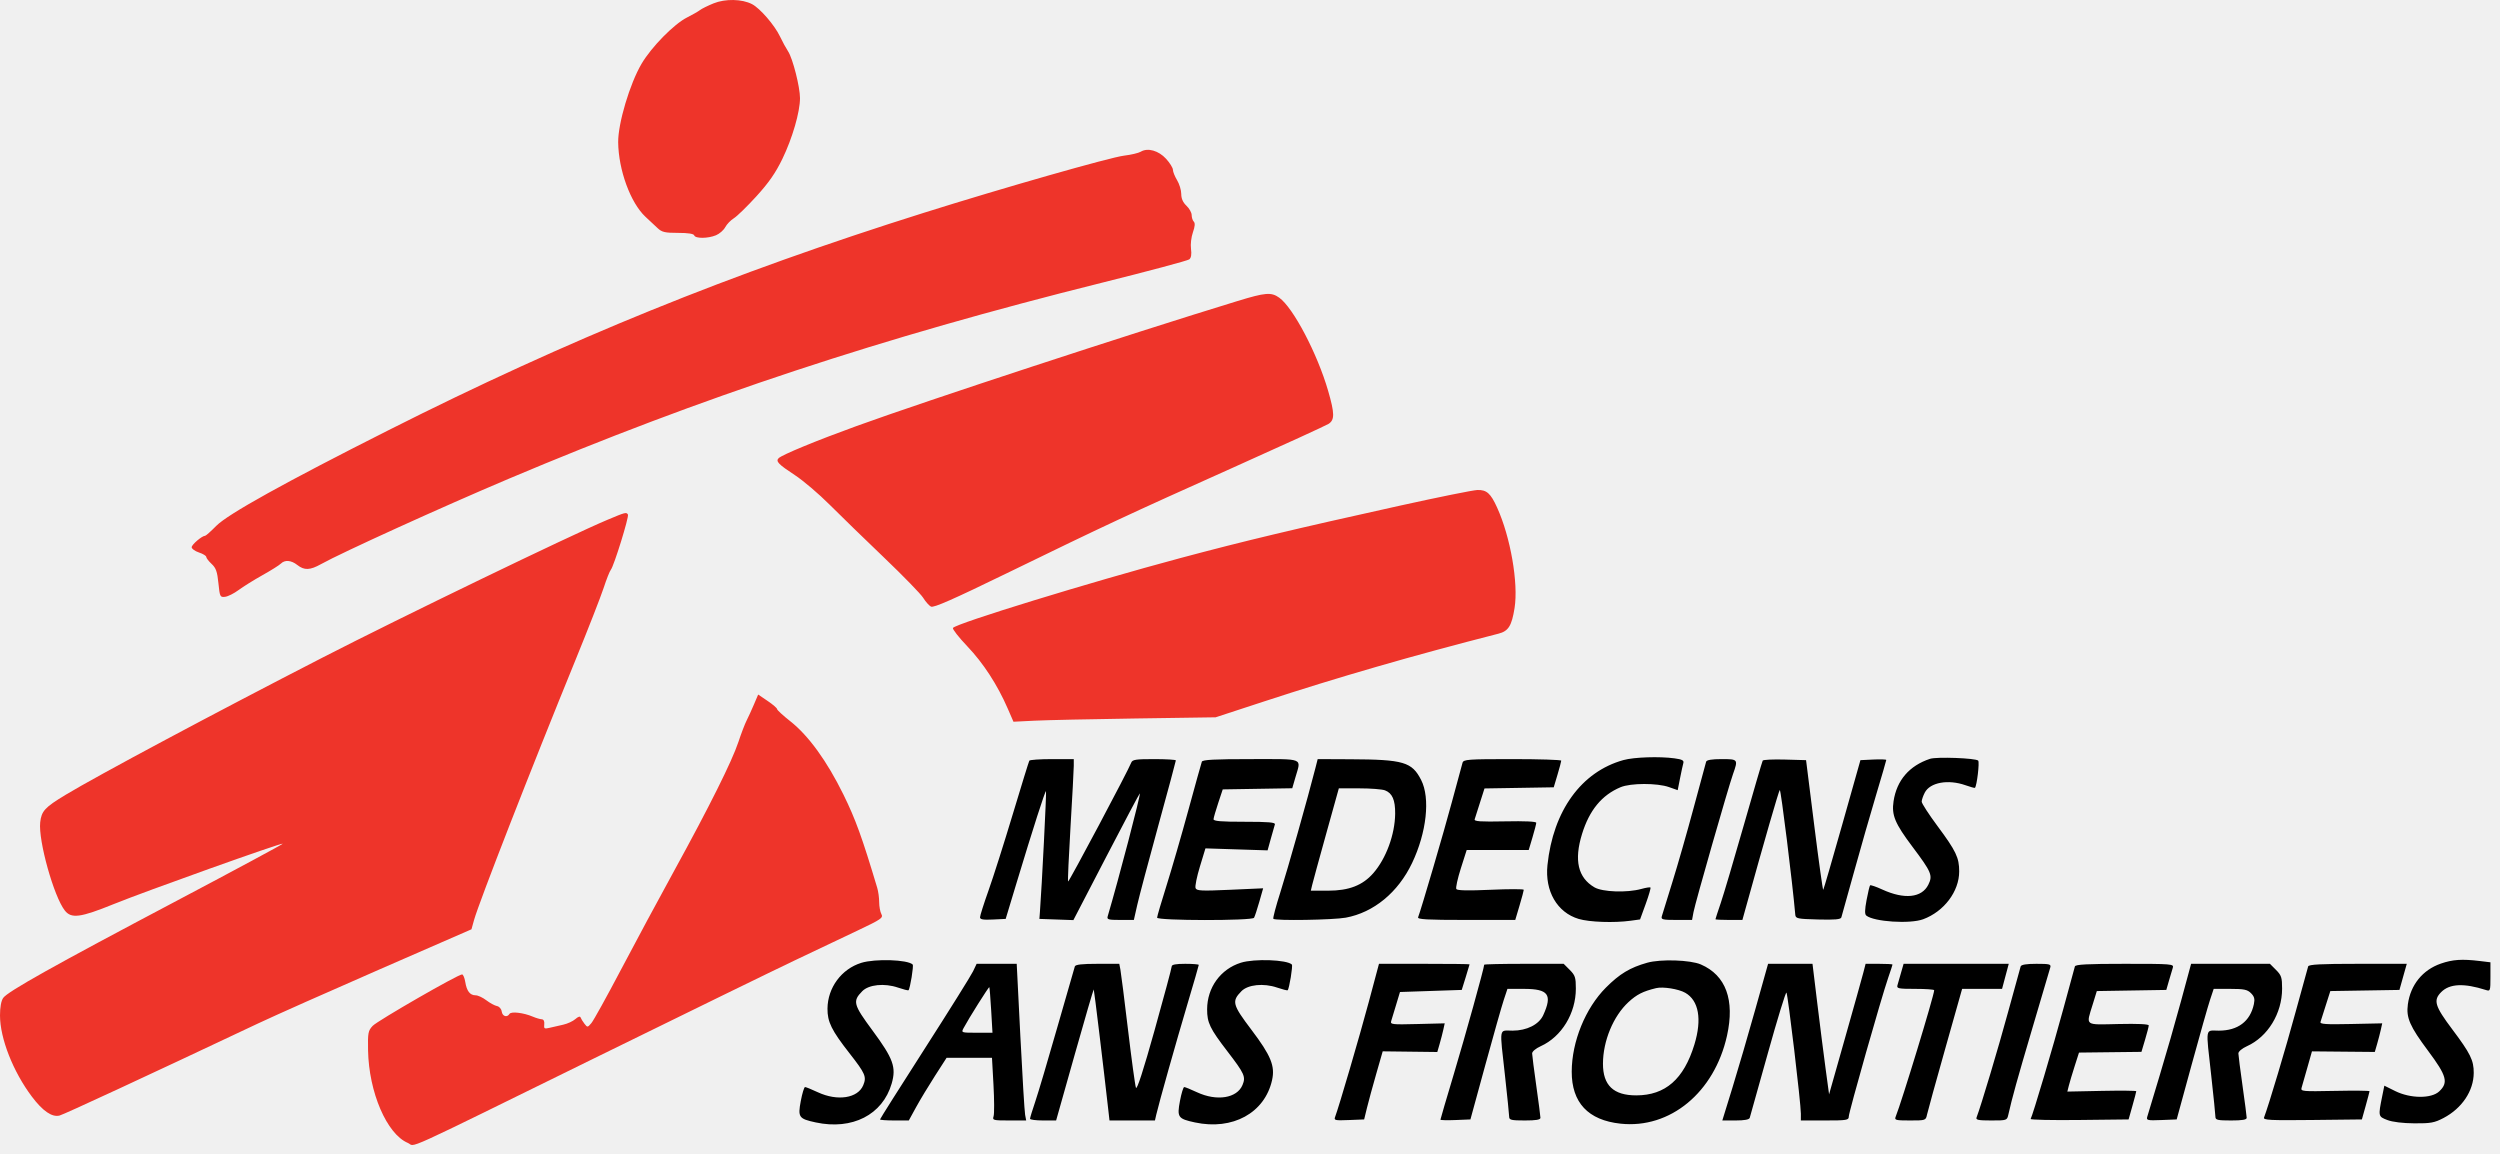
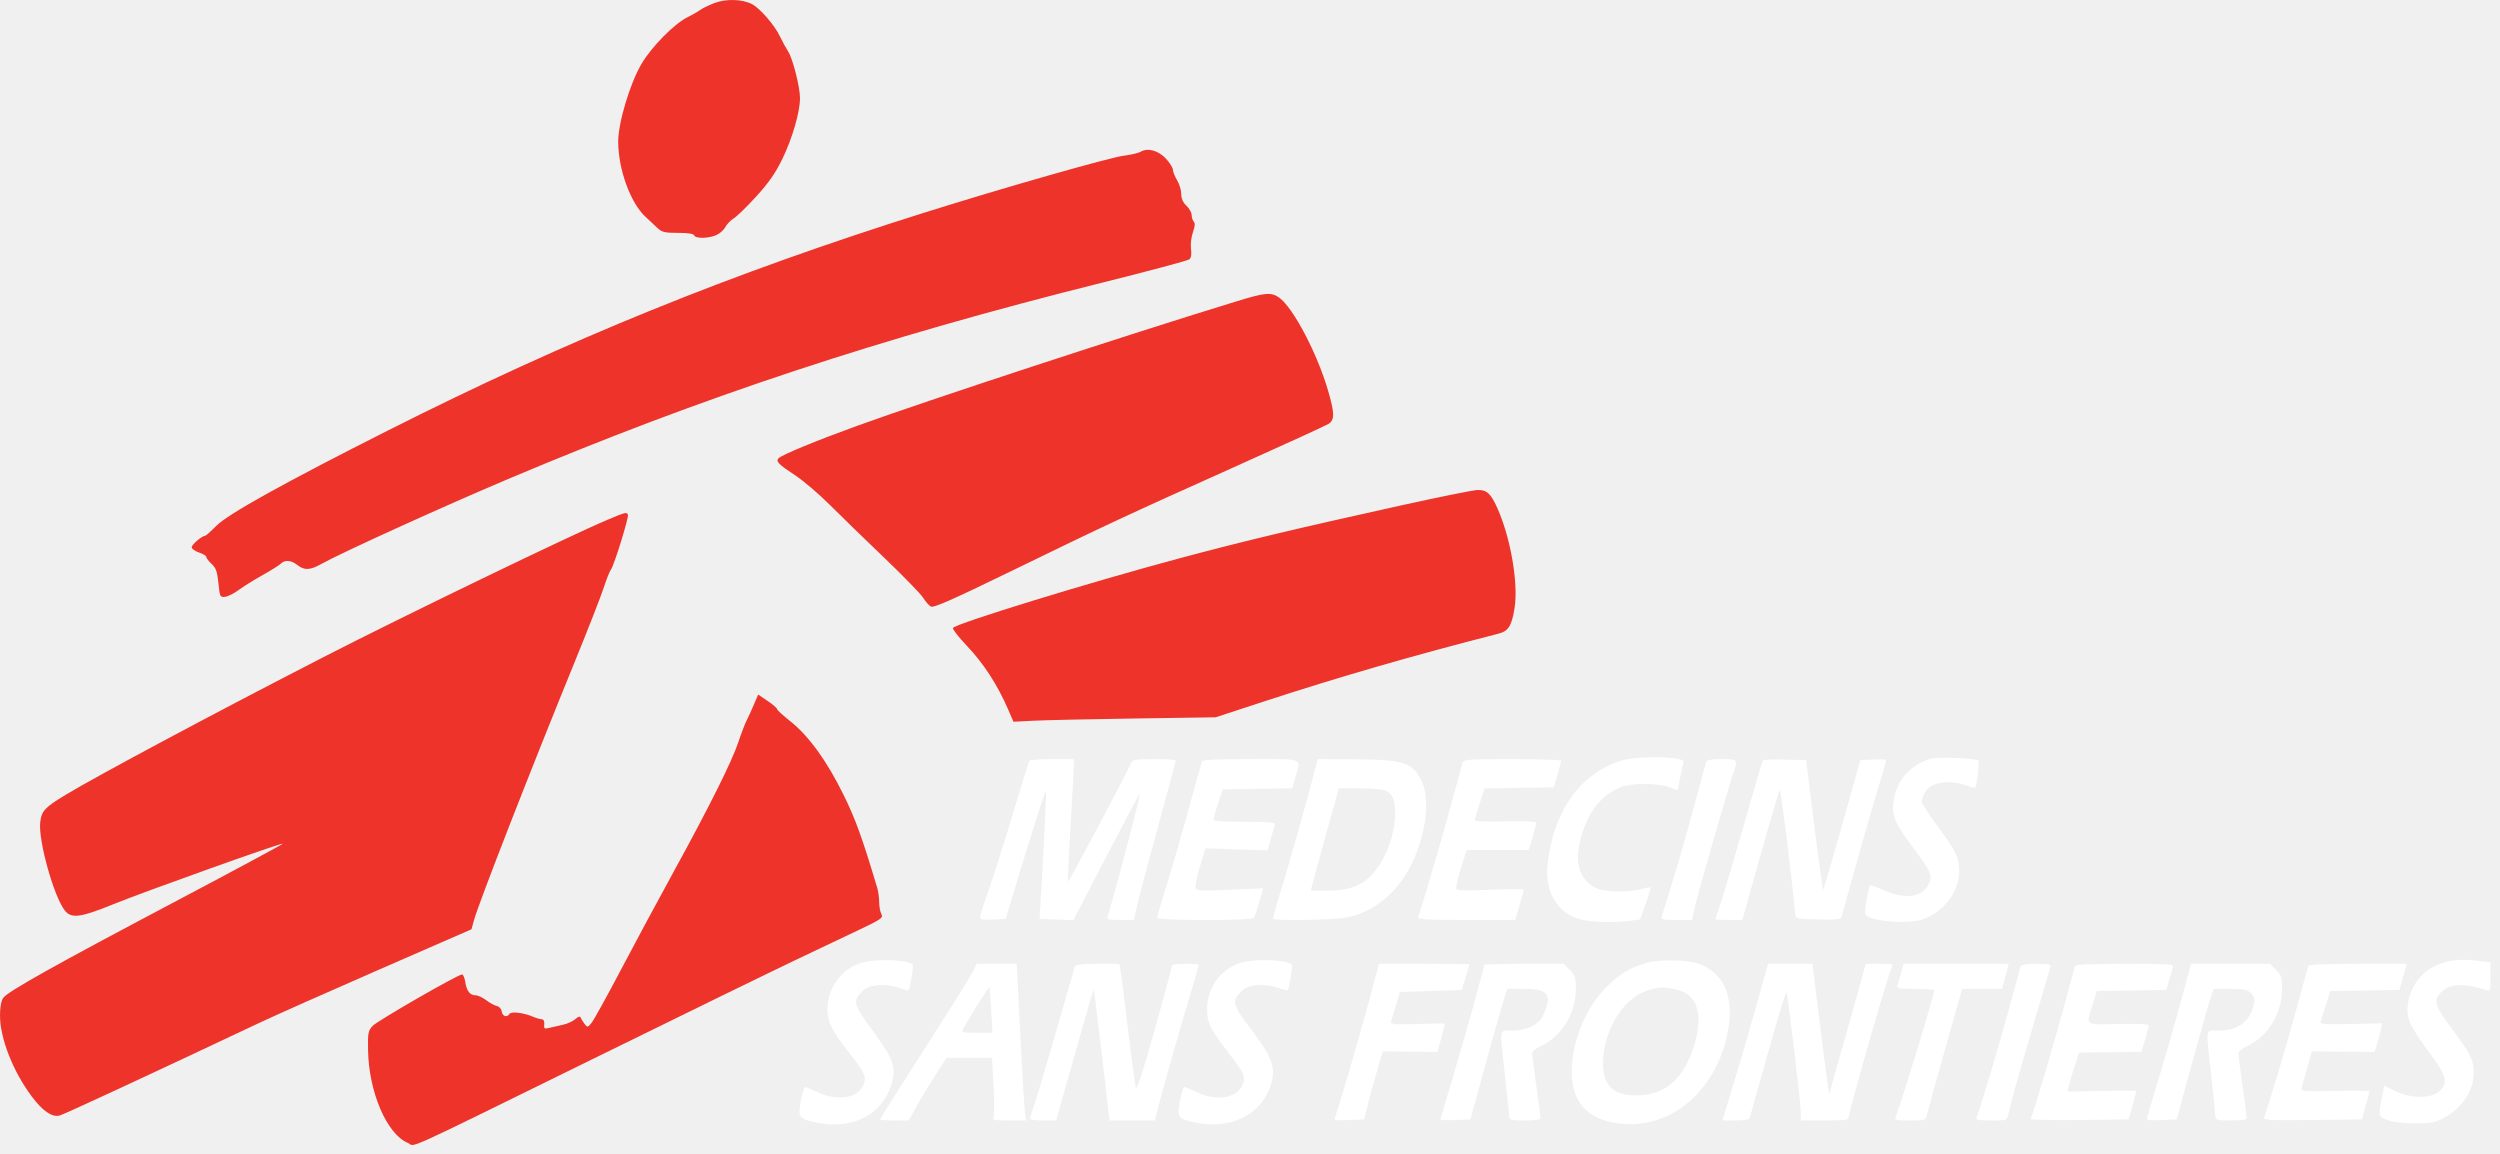
<svg xmlns="http://www.w3.org/2000/svg" width="232" height="107" viewBox="0 0 232 107" fill="none">
-   <path fill-rule="evenodd" clip-rule="evenodd" d="M66.217 0.313C65.685 0.529 65.12 0.809 64.96 0.934C64.8 1.059 64.259 1.369 63.757 1.622C62.543 2.235 60.465 4.349 59.541 5.911C58.451 7.756 57.348 11.454 57.367 13.202C57.395 15.772 58.511 18.823 59.897 20.116C60.264 20.459 60.775 20.936 61.031 21.176C61.427 21.547 61.712 21.612 62.923 21.612C63.859 21.612 64.374 21.692 64.425 21.845C64.526 22.15 65.696 22.143 66.444 21.832C66.769 21.697 67.155 21.36 67.302 21.083C67.45 20.806 67.809 20.434 68.101 20.255C68.393 20.077 69.333 19.161 70.19 18.221C71.345 16.953 71.969 16.056 72.603 14.749C73.531 12.835 74.24 10.394 74.24 9.109C74.24 8.067 73.562 5.404 73.132 4.761C72.95 4.487 72.614 3.871 72.386 3.391C71.886 2.337 70.531 0.769 69.788 0.384C68.856 -0.099 67.306 -0.13 66.217 0.313ZM105.865 14.077C105.66 14.201 104.964 14.366 104.318 14.443C103.032 14.596 93.073 17.439 85.743 19.745C67.79 25.394 52.763 31.496 36.057 39.921C26.42 44.781 21.143 47.712 20.072 48.798C19.573 49.305 19.108 49.719 19.037 49.719C18.751 49.719 17.787 50.539 17.787 50.783C17.787 50.928 18.091 51.147 18.463 51.27C18.835 51.393 19.14 51.578 19.14 51.682C19.14 51.785 19.364 52.078 19.638 52.333C20.042 52.708 20.161 53.045 20.269 54.116C20.396 55.378 20.423 55.435 20.883 55.385C21.147 55.356 21.711 55.075 22.137 54.759C22.562 54.444 23.56 53.822 24.353 53.378C25.147 52.934 25.915 52.453 26.059 52.308C26.431 51.934 27.023 51.983 27.594 52.433C28.24 52.943 28.77 52.922 29.797 52.347C31.659 51.305 41.028 47.044 47.173 44.445C65.132 36.849 81.819 31.334 102.273 26.234C106.58 25.16 110.221 24.186 110.365 24.07C110.54 23.927 110.593 23.608 110.526 23.102C110.469 22.674 110.545 22.005 110.703 21.557C110.892 21.02 110.918 20.703 110.784 20.569C110.675 20.461 110.587 20.186 110.587 19.959C110.587 19.733 110.369 19.343 110.103 19.092C109.777 18.785 109.62 18.429 109.62 17.997C109.62 17.645 109.446 17.072 109.234 16.722C109.022 16.373 108.848 15.94 108.847 15.759C108.847 15.579 108.561 15.118 108.212 14.736C107.515 13.973 106.503 13.689 105.865 14.077ZM114.84 27.936C104.689 31.041 85.988 37.178 79.475 39.541C75.744 40.895 72.57 42.205 72.255 42.521C71.968 42.809 72.24 43.093 73.754 44.084C74.526 44.589 75.978 45.823 76.981 46.827C77.985 47.831 80.262 50.045 82.042 51.746C83.822 53.447 85.456 55.127 85.673 55.48C85.89 55.832 86.214 56.199 86.392 56.294C86.633 56.424 88.436 55.63 93.48 53.174C102.575 48.743 104.658 47.771 114.453 43.382C119.079 41.309 123.059 39.486 123.298 39.331C123.866 38.963 123.857 38.365 123.253 36.276C122.256 32.827 120.014 28.555 118.714 27.626C117.973 27.097 117.443 27.14 114.84 27.936ZM129.92 46.923C120.054 49.108 115.447 50.208 109.523 51.793C101.15 54.035 88.686 57.864 88.434 58.274C88.371 58.376 88.973 59.146 89.771 59.983C91.254 61.539 92.56 63.551 93.514 65.746L94.049 66.977L95.986 66.88C97.052 66.827 101.273 66.734 105.367 66.675L112.81 66.566L117.247 65.113C124.178 62.843 131.037 60.859 139.056 58.806C139.983 58.569 140.288 58.083 140.552 56.422C140.918 54.111 140.176 49.844 138.931 47.099C138.331 45.779 137.965 45.451 137.108 45.472C136.717 45.482 133.482 46.135 129.92 46.923ZM56.357 48.244C52.933 49.682 37.179 57.301 29.967 61.006C19.865 66.195 9.051 71.972 6.082 73.763C4.16 74.924 3.845 75.265 3.73 76.316C3.546 78.009 4.994 83.196 6.015 84.497C6.618 85.266 7.454 85.156 10.544 83.903C13.495 82.706 26.138 78.188 26.243 78.293C26.279 78.328 21.846 80.715 16.392 83.596C4.956 89.637 0.711 92.014 0.295 92.609C0.108 92.877 0 93.469 0 94.228C0 96.357 1.21 99.442 2.957 101.765C3.968 103.109 4.829 103.699 5.526 103.523C5.932 103.421 13.672 99.83 23.94 94.981C25.463 94.262 30.544 92.001 35.231 89.957L43.752 86.24L43.992 85.377C44.446 83.744 49.328 71.228 53.403 61.253C54.578 58.374 55.754 55.365 56.016 54.565C56.277 53.766 56.579 53.003 56.688 52.87C56.977 52.517 58.392 47.946 58.272 47.752C58.124 47.512 58.055 47.53 56.357 48.244ZM69.967 65.373C69.752 65.879 69.443 66.554 69.281 66.874C69.119 67.194 68.778 68.086 68.523 68.857C67.936 70.633 65.812 74.89 62.55 80.831C61.145 83.389 58.926 87.514 57.62 89.998C56.314 92.481 55.082 94.706 54.883 94.941C54.53 95.358 54.513 95.359 54.237 95.002C54.081 94.8 53.92 94.538 53.879 94.42C53.831 94.286 53.649 94.343 53.394 94.57C53.169 94.77 52.656 95.006 52.254 95.094C51.852 95.182 51.283 95.312 50.99 95.383C50.515 95.497 50.462 95.462 50.507 95.058C50.539 94.766 50.453 94.598 50.267 94.588C50.107 94.579 49.732 94.468 49.434 94.341C48.584 93.979 47.433 93.844 47.283 94.088C47.057 94.455 46.623 94.323 46.559 93.868C46.523 93.62 46.334 93.403 46.116 93.361C45.907 93.321 45.464 93.08 45.131 92.826C44.799 92.572 44.35 92.364 44.134 92.364C43.615 92.364 43.313 91.972 43.175 91.121C43.113 90.739 42.98 90.426 42.879 90.426C42.499 90.426 35.024 94.729 34.584 95.201C34.162 95.653 34.126 95.843 34.156 97.47C34.228 101.362 35.897 105.246 37.849 106.064C38.636 106.394 36.621 107.31 55.197 98.183C63.491 94.109 71.843 90.031 73.757 89.122C75.671 88.213 78.308 86.96 79.616 86.339C81.798 85.303 81.979 85.177 81.791 84.825C81.679 84.615 81.587 84.115 81.587 83.716C81.587 83.317 81.506 82.722 81.408 82.395C80.005 77.707 79.398 76.031 78.273 73.742C76.742 70.626 75.033 68.267 73.341 66.933C72.666 66.401 72.113 65.893 72.113 65.804C72.113 65.715 71.719 65.374 71.236 65.048L70.358 64.454L69.967 65.373Z" fill="#EE342A" />
-   <path fill-rule="evenodd" clip-rule="evenodd" d="M150.664 70.532C146.75 71.615 144.13 75.232 143.604 80.281C143.352 82.695 144.505 84.682 146.503 85.277C147.504 85.575 149.788 85.654 151.319 85.444L152.198 85.323L152.722 83.884C153.01 83.092 153.208 82.408 153.163 82.362C153.118 82.317 152.738 82.376 152.319 82.493C150.996 82.862 148.714 82.784 147.962 82.343C146.434 81.448 146.06 79.837 146.812 77.395C147.494 75.183 148.648 73.782 150.388 73.053C151.326 72.66 153.789 72.655 154.889 73.044L155.69 73.328L155.908 72.225C156.028 71.619 156.165 70.983 156.214 70.811C156.282 70.567 156.105 70.472 155.4 70.375C153.998 70.183 151.648 70.261 150.664 70.532ZM179.105 70.419C177.18 71.058 176.012 72.419 175.722 74.358C175.529 75.648 175.845 76.409 177.481 78.586C179.247 80.937 179.375 81.243 178.948 82.101C178.342 83.318 176.728 83.487 174.678 82.548C174.104 82.285 173.594 82.11 173.545 82.159C173.496 82.208 173.349 82.82 173.218 83.52C173.046 84.439 173.038 84.84 173.191 84.964C173.9 85.542 177.242 85.76 178.465 85.308C180.407 84.59 181.813 82.726 181.813 80.868C181.813 79.59 181.519 78.974 179.806 76.667C178.996 75.575 178.333 74.553 178.333 74.395C178.333 74.238 178.46 73.861 178.617 73.558C179.108 72.606 180.789 72.301 182.398 72.87C182.854 73.031 183.248 73.14 183.275 73.112C183.455 72.925 183.716 70.725 183.575 70.584C183.343 70.351 179.713 70.217 179.105 70.419ZM95.521 70.591C95.474 70.671 94.779 72.917 93.978 75.582C93.177 78.247 92.167 81.424 91.733 82.641C91.3 83.859 90.946 84.975 90.946 85.122C90.946 85.327 91.225 85.376 92.136 85.332L93.327 85.274L94.323 81.979C95.871 76.857 96.998 73.347 97.07 73.42C97.125 73.474 96.682 82.27 96.507 84.596L96.456 85.274L98.033 85.33L99.61 85.386L102.673 79.484C104.358 76.238 105.755 73.601 105.779 73.624C105.873 73.714 103.819 81.562 102.794 85.032C102.706 85.33 102.845 85.371 103.958 85.371H105.222L105.54 83.966C105.716 83.192 106.592 79.889 107.489 76.624C108.386 73.359 109.119 70.633 109.119 70.566C109.119 70.5 108.215 70.445 107.11 70.445C105.373 70.445 105.084 70.491 104.974 70.784C104.715 71.479 99.19 81.877 99.119 81.805C99.078 81.764 99.18 79.47 99.345 76.707C99.511 73.943 99.646 71.404 99.646 71.064V70.445H97.627C96.517 70.445 95.57 70.51 95.521 70.591ZM111.53 70.687C111.481 70.821 110.916 72.849 110.276 75.194C109.636 77.54 108.722 80.694 108.246 82.203C107.769 83.713 107.379 85.043 107.379 85.159C107.379 85.446 116.197 85.456 116.374 85.17C116.441 85.06 116.66 84.399 116.859 83.702L117.22 82.434L114.141 82.572C111.47 82.692 111.046 82.671 110.947 82.414C110.885 82.251 111.066 81.355 111.35 80.423L111.865 78.729L114.749 78.822L117.633 78.914L117.932 77.83C118.098 77.233 118.267 76.636 118.31 76.503C118.369 76.316 117.721 76.26 115.493 76.26C113.298 76.26 112.603 76.202 112.616 76.018C112.625 75.885 112.821 75.209 113.051 74.516L113.469 73.256L116.695 73.203L119.921 73.15L120.224 72.107C120.747 70.302 121.105 70.445 116.073 70.445C112.688 70.445 111.599 70.503 111.53 70.687ZM122.072 71.269C121.406 73.899 119.467 80.77 118.819 82.796C118.403 84.097 118.11 85.21 118.167 85.267C118.359 85.459 123.73 85.373 124.889 85.159C127.481 84.679 129.741 82.817 131.041 80.09C132.391 77.257 132.74 74.067 131.884 72.387C131.029 70.709 130.256 70.482 125.319 70.459L122.281 70.445L122.072 71.269ZM135.723 70.784C135.667 70.971 135.223 72.606 134.737 74.419C133.985 77.225 131.899 84.341 131.6 85.123C131.524 85.32 132.437 85.371 136.061 85.371H140.616L141.011 84.041C141.228 83.31 141.406 82.649 141.406 82.573C141.406 82.496 140.026 82.495 138.34 82.571C136.246 82.665 135.234 82.643 135.147 82.503C135.077 82.39 135.266 81.528 135.565 80.587L136.11 78.877H138.988H141.866L142.213 77.714C142.404 77.075 142.562 76.464 142.564 76.357C142.566 76.234 141.512 76.184 139.669 76.222C137.359 76.268 136.787 76.228 136.85 76.028C136.893 75.889 137.116 75.189 137.345 74.472L137.761 73.168L140.974 73.115L144.187 73.062L144.534 71.899C144.725 71.259 144.882 70.671 144.883 70.591C144.885 70.51 142.847 70.445 140.356 70.445C136.209 70.445 135.817 70.474 135.723 70.784ZM158.329 70.687C158.286 70.821 157.766 72.742 157.173 74.956C156.579 77.171 155.693 80.267 155.203 81.838C154.713 83.408 154.269 84.845 154.216 85.032C154.132 85.333 154.283 85.371 155.572 85.371H157.023L157.157 84.644C157.312 83.802 160.379 73.087 160.826 71.826C161.308 70.464 161.294 70.445 159.767 70.445C158.849 70.445 158.382 70.524 158.329 70.687ZM163.58 70.584C163.53 70.668 162.744 73.353 161.832 76.551C160.92 79.749 159.953 83.014 159.683 83.806C159.413 84.597 159.193 85.273 159.193 85.308C159.193 85.343 159.756 85.371 160.444 85.371H161.695L161.977 84.353C163.745 77.975 165.058 73.424 165.164 73.308C165.261 73.203 166.339 81.879 166.602 84.886C166.633 85.244 166.796 85.278 168.718 85.329C170.282 85.37 170.819 85.322 170.877 85.135C170.92 84.998 171.449 83.098 172.054 80.912C172.658 78.727 173.578 75.518 174.099 73.781C174.62 72.044 175.046 70.579 175.046 70.525C175.046 70.471 174.506 70.453 173.847 70.484L172.648 70.542L170.959 76.523C170.03 79.812 169.237 82.537 169.196 82.578C169.155 82.62 168.779 79.928 168.362 76.598L167.603 70.542L165.636 70.487C164.555 70.457 163.63 70.5 163.58 70.584ZM128.525 73.343C129.205 73.603 129.483 74.237 129.471 75.507C129.452 77.439 128.631 79.672 127.438 81.035C126.451 82.162 125.184 82.653 123.26 82.655L121.644 82.657L121.77 82.124C121.839 81.831 122.424 79.694 123.07 77.375L124.244 73.159H126.143C127.187 73.159 128.259 73.242 128.525 73.343ZM79.926 89.352C78.086 89.924 76.809 91.656 76.791 93.6C76.781 94.83 77.165 95.611 78.84 97.752C80.306 99.628 80.433 99.924 80.11 100.708C79.61 101.918 77.717 102.211 75.895 101.361C75.326 101.095 74.792 100.878 74.709 100.878C74.625 100.878 74.447 101.459 74.314 102.169C74.028 103.685 74.124 103.822 75.703 104.162C79.09 104.89 81.907 103.449 82.746 100.559C83.187 99.039 82.9 98.245 80.968 95.629C79.186 93.219 79.106 92.912 80.017 91.983C80.622 91.367 82.075 91.219 83.328 91.647C83.832 91.819 84.274 91.931 84.309 91.896C84.457 91.748 84.805 89.616 84.698 89.509C84.241 89.051 81.213 88.951 79.926 89.352ZM115.156 89.339C113.267 89.93 112.025 91.646 112.021 93.667C112.019 94.909 112.279 95.448 113.896 97.555C115.494 99.637 115.622 99.92 115.306 100.685C114.797 101.917 112.919 102.218 111.082 101.361C110.513 101.095 109.979 100.878 109.895 100.878C109.812 100.878 109.634 101.459 109.5 102.169C109.215 103.685 109.311 103.822 110.89 104.162C114.388 104.914 117.365 103.283 118.046 100.242C118.341 98.928 117.945 97.96 116.13 95.561C114.367 93.23 114.286 92.919 115.204 91.983C115.809 91.367 117.262 91.219 118.514 91.647C119.019 91.819 119.46 91.931 119.496 91.896C119.644 91.748 119.991 89.616 119.885 89.509C119.435 89.058 116.4 88.949 115.156 89.339ZM152.861 89.341C151.266 89.791 150.303 90.371 149.029 91.649C147.126 93.557 145.862 96.661 145.856 99.444C145.849 102.323 147.376 103.953 150.384 104.276C154.989 104.771 159.098 101.376 160.266 96.113C161.002 92.793 160.163 90.506 157.839 89.501C156.862 89.079 154.104 88.99 152.861 89.341ZM226.511 89.421C224.82 90.007 223.696 91.393 223.45 93.197C223.279 94.441 223.626 95.237 225.332 97.524C227.06 99.84 227.23 100.461 226.36 101.28C225.632 101.966 223.688 101.952 222.274 101.25L221.266 100.75L221.067 101.735C220.691 103.601 220.693 103.61 221.543 103.937C222.021 104.122 222.979 104.239 224.056 104.246C225.571 104.256 225.921 104.191 226.763 103.749C228.475 102.848 229.553 101.236 229.562 99.564C229.568 98.398 229.254 97.763 227.566 95.516C225.946 93.359 225.788 92.824 226.548 92.062C227.325 91.283 228.65 91.221 230.678 91.868C231.1 92.003 231.113 91.969 231.113 90.654V89.302L230.098 89.179C228.473 88.984 227.606 89.042 226.511 89.421ZM90.297 90.144C90.113 90.53 88.096 93.757 85.815 97.316C83.533 100.874 81.666 103.829 81.666 103.883C81.666 103.936 82.267 103.98 83.001 103.98H84.337L85.013 102.746C85.385 102.068 86.174 100.759 86.767 99.838L87.844 98.164H89.95H92.056L92.195 100.672C92.271 102.051 92.276 103.36 92.207 103.58C92.086 103.961 92.152 103.98 93.655 103.98H95.23L95.13 103.446C95.075 103.153 94.877 99.882 94.69 96.177L94.351 89.442H92.491H90.631L90.297 90.144ZM99.745 89.684C99.7 89.817 98.966 92.368 98.113 95.354C97.261 98.339 96.344 101.429 96.075 102.22C95.806 103.012 95.586 103.732 95.586 103.82C95.586 103.908 96.131 103.98 96.797 103.98H98.008L99.731 97.876C100.679 94.518 101.475 91.793 101.5 91.818C101.538 91.856 102.423 99.184 102.846 102.962L102.961 103.98H105.07H107.179L107.3 103.446C107.531 102.429 109.148 96.692 110.194 93.178C110.773 91.235 111.246 89.599 111.246 89.543C111.246 89.487 110.681 89.442 109.989 89.442C109.112 89.442 108.733 89.515 108.734 89.684C108.734 89.817 108.019 92.485 107.144 95.612C106.099 99.347 105.506 101.176 105.416 100.942C105.34 100.747 105.008 98.319 104.678 95.547C104.348 92.775 104.031 90.268 103.973 89.975L103.869 89.442H101.848C100.404 89.442 99.804 89.511 99.745 89.684ZM127.024 92.978C126.175 96.15 124.24 102.756 123.898 103.649C123.776 103.968 123.886 103.993 125.179 103.94L126.593 103.883L126.853 102.816C126.996 102.23 127.383 100.808 127.714 99.657L128.315 97.564L130.848 97.595L133.381 97.626L133.599 96.873C133.718 96.459 133.873 95.861 133.943 95.543L134.069 94.966L131.533 95.03C129.148 95.091 129.003 95.073 129.107 94.739C129.167 94.544 129.374 93.861 129.567 93.221L129.918 92.058L132.784 91.961L135.65 91.865L136.012 90.701C136.211 90.062 136.375 89.516 136.376 89.49C136.378 89.463 134.487 89.442 132.174 89.442L127.969 89.443L127.024 92.978ZM137.733 89.525C137.733 89.809 135.969 96.163 134.918 99.661C134.233 101.944 133.673 103.854 133.673 103.904C133.673 103.955 134.299 103.971 135.064 103.94L136.455 103.883L137.834 98.843C138.592 96.071 139.365 93.345 139.552 92.785L139.89 91.768H141.421C143.693 91.768 144.082 92.298 143.212 94.207C142.816 95.075 141.688 95.644 140.365 95.644C139.076 95.644 139.151 95.197 139.664 99.83C139.876 101.739 140.05 103.454 140.051 103.64C140.052 103.933 140.251 103.98 141.503 103.98C142.551 103.98 142.953 103.911 142.953 103.732C142.953 103.595 142.78 102.265 142.569 100.776C142.358 99.286 142.184 97.928 142.182 97.758C142.181 97.581 142.522 97.293 142.978 97.087C144.915 96.211 146.239 94.041 146.239 91.746C146.239 90.71 146.174 90.509 145.674 90.008L145.109 89.442H141.421C139.392 89.442 137.733 89.479 137.733 89.525ZM162.896 93.657C162.246 95.976 161.291 99.247 160.773 100.927L159.831 103.98H161.065C161.882 103.98 162.324 103.898 162.375 103.737C162.417 103.604 163.175 100.903 164.058 97.735C164.941 94.568 165.717 92.038 165.783 92.114C165.918 92.272 167.123 102.391 167.121 103.35L167.119 103.98H169.343C171.391 103.98 171.566 103.951 171.566 103.615C171.566 103.215 174.593 92.561 175.23 90.719C175.448 90.09 175.626 89.545 175.626 89.508C175.626 89.472 175.064 89.442 174.377 89.442H173.128L172.916 90.265C172.8 90.718 172.037 93.444 171.221 96.323L169.738 101.557L169.41 99.133C169.23 97.801 168.884 95.075 168.641 93.076L168.2 89.442H166.139H164.078L162.896 93.657ZM176.418 90.265C176.288 90.718 176.138 91.242 176.084 91.428C175.996 91.734 176.162 91.768 177.74 91.768C178.704 91.768 179.493 91.824 179.493 91.892C179.493 92.349 176.484 102.228 175.915 103.64C175.792 103.946 175.925 103.98 177.245 103.98C178.689 103.98 178.714 103.971 178.825 103.446C178.886 103.153 179.645 100.406 180.511 97.341L182.085 91.768H183.938H185.791L186.101 90.605L186.412 89.442H181.533H176.654L176.418 90.265ZM187.517 89.684C187.471 89.817 186.948 91.714 186.355 93.9C185.458 97.205 183.841 102.614 183.424 103.702C183.338 103.928 183.59 103.98 184.785 103.98C186.227 103.98 186.254 103.971 186.372 103.446C186.743 101.808 187.17 100.27 188.593 95.451C189.458 92.519 190.211 89.967 190.266 89.781C190.353 89.48 190.207 89.442 188.982 89.442C188.05 89.442 187.573 89.52 187.517 89.684ZM192.55 89.684C192.508 89.817 192.027 91.583 191.481 93.609C190.557 97.037 188.638 103.5 188.444 103.838C188.397 103.92 190.423 103.963 192.947 103.935L197.534 103.883L197.889 102.623C198.085 101.93 198.245 101.319 198.245 101.266C198.246 101.212 196.807 101.198 195.048 101.234L191.85 101.299L191.987 100.75C192.063 100.447 192.306 99.633 192.528 98.94L192.931 97.68L195.829 97.646L198.726 97.613L199.063 96.483C199.249 95.862 199.402 95.266 199.404 95.16C199.405 95.037 198.386 94.989 196.603 95.029C193.398 95.1 193.58 95.235 194.192 93.246L194.585 91.971L197.809 91.918L201.033 91.865L201.278 91.013C201.413 90.545 201.575 90 201.638 89.802C201.747 89.458 201.549 89.442 197.19 89.442C193.71 89.442 192.609 89.499 192.55 89.684ZM202.404 92.882C201.893 94.774 200.998 97.893 200.416 99.812C199.834 101.731 199.314 103.458 199.261 103.649C199.172 103.965 199.295 103.992 200.579 103.94L201.996 103.883L203.374 98.843C204.132 96.071 204.905 93.345 205.092 92.785L205.43 91.768H206.961C208.251 91.768 208.556 91.831 208.892 92.168C209.203 92.48 209.262 92.704 209.16 93.186C208.819 94.783 207.679 95.644 205.905 95.644C204.616 95.644 204.691 95.197 205.204 99.83C205.416 101.739 205.59 103.454 205.591 103.64C205.592 103.933 205.791 103.98 207.043 103.98C208.091 103.98 208.493 103.911 208.493 103.732C208.493 103.595 208.32 102.265 208.109 100.776C207.898 99.286 207.724 97.928 207.722 97.758C207.721 97.581 208.062 97.293 208.518 97.087C210.455 96.211 211.779 94.041 211.779 91.746C211.779 90.71 211.714 90.509 211.214 90.008L210.649 89.442H206.992H203.335L202.404 92.882ZM214.197 89.684C214.151 89.817 213.628 91.714 213.035 93.9C212.137 97.21 210.521 102.614 210.103 103.705C210.01 103.947 210.637 103.979 214.589 103.935L219.183 103.883L219.535 102.623C219.728 101.93 219.889 101.319 219.893 101.266C219.897 101.212 218.456 101.198 216.691 101.234C213.652 101.296 213.488 101.281 213.587 100.944C213.644 100.748 213.885 99.907 214.121 99.077L214.55 97.566L217.466 97.594L220.382 97.621L220.599 96.871C220.718 96.458 220.873 95.861 220.943 95.543L221.069 94.966L218.165 95.028C215.824 95.079 215.277 95.041 215.342 94.835C215.386 94.694 215.61 93.992 215.838 93.275L216.254 91.971L219.461 91.918L222.668 91.865L223.008 90.653L223.349 89.442H218.815C215.361 89.442 214.261 89.499 214.197 89.684ZM91.981 93.754L92.102 95.838H90.647C89.199 95.838 89.193 95.836 89.423 95.402C89.883 94.534 91.76 91.55 91.809 91.609C91.836 91.643 91.914 92.608 91.981 93.754ZM156.389 92.129C157.649 92.847 157.957 94.584 157.24 96.932C156.259 100.147 154.543 101.648 151.846 101.651C149.731 101.653 148.751 100.719 148.755 98.707C148.76 96.6 149.714 94.296 151.12 92.997C151.887 92.288 152.464 91.996 153.683 91.699C154.316 91.544 155.768 91.775 156.389 92.129Z" fill="black" />
+   <path fill-rule="evenodd" clip-rule="evenodd" d="M66.217 0.313C65.685 0.529 65.12 0.809 64.96 0.934C64.8 1.059 64.259 1.369 63.757 1.622C62.543 2.235 60.465 4.349 59.541 5.911C58.451 7.756 57.348 11.454 57.367 13.202C57.395 15.772 58.511 18.823 59.897 20.116C60.264 20.459 60.775 20.936 61.031 21.176C61.427 21.547 61.712 21.612 62.923 21.612C63.859 21.612 64.374 21.692 64.425 21.845C64.527 22.15 65.696 22.143 66.444 21.832C66.769 21.697 67.155 21.36 67.302 21.083C67.45 20.806 67.809 20.434 68.101 20.255C68.393 20.077 69.333 19.161 70.19 18.221C71.345 16.953 71.969 16.056 72.603 14.749C73.531 12.835 74.24 10.394 74.24 9.109C74.24 8.067 73.562 5.404 73.132 4.761C72.95 4.487 72.614 3.871 72.386 3.391C71.886 2.337 70.531 0.769 69.788 0.384C68.856 -0.099 67.306 -0.13 66.217 0.313ZM105.865 14.077C105.66 14.201 104.964 14.366 104.318 14.443C103.032 14.596 93.073 17.439 85.743 19.745C67.79 25.394 52.763 31.496 36.057 39.921C26.42 44.781 21.143 47.712 20.072 48.798C19.573 49.305 19.108 49.719 19.037 49.719C18.751 49.719 17.787 50.539 17.787 50.783C17.787 50.928 18.091 51.147 18.463 51.27C18.835 51.393 19.14 51.578 19.14 51.682C19.14 51.785 19.364 52.078 19.638 52.333C20.042 52.708 20.161 53.045 20.269 54.116C20.396 55.378 20.423 55.435 20.883 55.385C21.147 55.356 21.711 55.075 22.137 54.759C22.562 54.444 23.56 53.822 24.353 53.378C25.147 52.934 25.915 52.453 26.059 52.308C26.431 51.934 27.023 51.983 27.594 52.433C28.24 52.943 28.77 52.922 29.797 52.347C31.659 51.305 41.028 47.044 47.173 44.445C65.132 36.849 81.819 31.334 102.273 26.234C106.58 25.16 110.221 24.186 110.365 24.07C110.54 23.927 110.593 23.608 110.526 23.102C110.469 22.674 110.545 22.005 110.703 21.557C110.892 21.02 110.918 20.703 110.784 20.569C110.675 20.461 110.587 20.186 110.587 19.959C110.587 19.733 110.369 19.343 110.103 19.092C109.777 18.785 109.62 18.429 109.62 17.997C109.62 17.645 109.446 17.072 109.234 16.722C109.022 16.373 108.848 15.94 108.847 15.759C108.847 15.579 108.561 15.118 108.212 14.736C107.515 13.973 106.503 13.689 105.865 14.077ZM114.84 27.936C104.689 31.041 85.988 37.178 79.475 39.541C75.744 40.895 72.57 42.205 72.255 42.521C71.968 42.809 72.24 43.093 73.754 44.084C74.526 44.589 75.978 45.823 76.981 46.827C77.985 47.831 80.262 50.045 82.042 51.746C83.822 53.447 85.456 55.127 85.673 55.48C85.89 55.832 86.214 56.199 86.392 56.294C86.633 56.424 88.436 55.63 93.48 53.174C102.575 48.743 104.658 47.771 114.453 43.382C119.079 41.309 123.059 39.486 123.298 39.331C123.866 38.963 123.857 38.365 123.253 36.276C122.256 32.827 120.014 28.555 118.714 27.626C117.973 27.097 117.443 27.14 114.84 27.936ZM129.92 46.923C120.054 49.108 115.447 50.208 109.523 51.793C101.15 54.035 88.686 57.864 88.434 58.274C88.371 58.376 88.973 59.145 89.771 59.983C91.254 61.539 92.56 63.551 93.514 65.746L94.049 66.977L95.986 66.88C97.052 66.827 101.273 66.734 105.367 66.675L112.81 66.566L117.247 65.113C124.178 62.843 131.037 60.859 139.056 58.806C139.983 58.569 140.288 58.083 140.552 56.422C140.918 54.111 140.176 49.844 138.931 47.099C138.331 45.779 137.965 45.451 137.108 45.472C136.717 45.482 133.482 46.135 129.92 46.923ZM56.357 48.244C52.933 49.682 37.179 57.301 29.967 61.006C19.865 66.195 9.051 71.972 6.082 73.763C4.16 74.924 3.845 75.265 3.73 76.316C3.546 78.009 4.994 83.196 6.015 84.497C6.618 85.266 7.454 85.156 10.544 83.903C13.495 82.706 26.138 78.188 26.243 78.293C26.279 78.328 21.846 80.715 16.392 83.596C4.956 89.637 0.711 92.014 0.295 92.609C0.108 92.877 0 93.469 0 94.228C0 96.357 1.21 99.442 2.957 101.765C3.968 103.109 4.829 103.699 5.526 103.523C5.932 103.421 13.672 99.83 23.94 94.981C25.463 94.262 30.544 92.001 35.231 89.957L43.752 86.24L43.992 85.377C44.446 83.744 49.328 71.228 53.403 61.253C54.578 58.374 55.754 55.365 56.016 54.565C56.277 53.766 56.579 53.003 56.688 52.87C56.977 52.517 58.392 47.946 58.272 47.752C58.124 47.512 58.055 47.53 56.357 48.244ZM69.967 65.373C69.752 65.879 69.443 66.554 69.281 66.874C69.119 67.194 68.778 68.086 68.523 68.857C67.936 70.633 65.812 74.89 62.55 80.831C61.145 83.389 58.926 87.514 57.62 89.998C56.314 92.481 55.082 94.706 54.883 94.941C54.53 95.358 54.513 95.359 54.237 95.002C54.081 94.8 53.92 94.538 53.879 94.42C53.831 94.286 53.649 94.343 53.394 94.57C53.169 94.77 52.656 95.006 52.254 95.094C51.852 95.182 51.283 95.312 50.99 95.383C50.515 95.497 50.462 95.462 50.507 95.058C50.539 94.766 50.453 94.598 50.267 94.588C50.107 94.579 49.732 94.468 49.434 94.341C48.584 93.979 47.433 93.844 47.283 94.088C47.057 94.455 46.623 94.323 46.559 93.868C46.523 93.62 46.334 93.403 46.116 93.361C45.907 93.321 45.464 93.08 45.131 92.826C44.799 92.572 44.35 92.364 44.134 92.364C43.615 92.364 43.313 91.972 43.175 91.121C43.113 90.739 42.98 90.426 42.879 90.426C42.499 90.426 35.024 94.729 34.584 95.201C34.162 95.653 34.126 95.843 34.156 97.47C34.228 101.362 35.897 105.246 37.849 106.064C38.636 106.394 36.621 107.31 55.197 98.183C63.491 94.109 71.843 90.031 73.757 89.122C75.671 88.213 78.308 86.96 79.616 86.339C81.798 85.303 81.979 85.177 81.791 84.825C81.679 84.615 81.587 84.115 81.587 83.716C81.587 83.317 81.506 82.722 81.408 82.395C80.005 77.707 79.398 76.031 78.273 73.742C76.742 70.626 75.033 68.267 73.341 66.933C72.666 66.401 72.113 65.893 72.113 65.804C72.113 65.715 71.719 65.374 71.236 65.048L70.358 64.454L69.967 65.373Z" fill="#EE342A" />
+   <path fill-rule="evenodd" clip-rule="evenodd" d="M150.664 70.532C146.75 71.615 144.13 75.232 143.604 80.281C143.352 82.695 144.505 84.682 146.503 85.277C147.504 85.575 149.788 85.654 151.319 85.444L152.198 85.323L152.722 83.884C153.01 83.092 153.208 82.408 153.163 82.362C153.118 82.317 152.738 82.376 152.319 82.493C150.996 82.862 148.714 82.784 147.962 82.343C146.434 81.448 146.06 79.837 146.812 77.395C147.494 75.183 148.648 73.782 150.388 73.053C151.326 72.66 153.789 72.655 154.889 73.044L155.69 73.328L155.908 72.225C156.028 71.619 156.165 70.983 156.214 70.811C156.282 70.567 156.105 70.472 155.4 70.375C153.998 70.183 151.648 70.261 150.664 70.532ZM179.105 70.419C177.18 71.058 176.012 72.419 175.722 74.358C175.529 75.648 175.845 76.409 177.481 78.586C179.247 80.937 179.375 81.243 178.948 82.101C178.342 83.318 176.728 83.487 174.678 82.548C174.104 82.285 173.594 82.11 173.545 82.159C173.496 82.208 173.349 82.82 173.218 83.52C173.046 84.439 173.038 84.84 173.191 84.964C173.9 85.542 177.242 85.76 178.465 85.308C180.407 84.59 181.813 82.726 181.813 80.868C181.813 79.59 181.519 78.974 179.806 76.667C178.996 75.575 178.333 74.553 178.333 74.395C178.333 74.238 178.46 73.861 178.617 73.558C179.108 72.606 180.789 72.301 182.398 72.87C182.854 73.031 183.248 73.14 183.275 73.112C183.455 72.925 183.716 70.725 183.575 70.584C183.343 70.351 179.713 70.217 179.105 70.419ZM95.521 70.591C95.474 70.671 94.779 72.917 93.978 75.582C93.177 78.247 92.167 81.424 91.733 82.641C91.3 83.859 90.946 84.975 90.946 85.122C90.946 85.327 91.225 85.376 92.136 85.332L93.327 85.274L94.323 81.979C95.871 76.857 96.998 73.347 97.07 73.42C97.125 73.474 96.682 82.27 96.507 84.596L96.456 85.274L98.033 85.33L99.61 85.386L102.673 79.484C104.358 76.238 105.755 73.601 105.779 73.624C105.873 73.714 103.819 81.562 102.794 85.032C102.706 85.33 102.845 85.371 103.958 85.371H105.222L105.54 83.966C105.716 83.192 106.592 79.889 107.489 76.624C108.386 73.359 109.119 70.633 109.119 70.566C109.119 70.5 108.215 70.445 107.11 70.445C105.373 70.445 105.084 70.491 104.974 70.784C104.715 71.479 99.19 81.877 99.119 81.805C99.078 81.764 99.18 79.47 99.345 76.707C99.511 73.943 99.646 71.404 99.646 71.064V70.445H97.627C96.517 70.445 95.57 70.51 95.521 70.591ZM111.53 70.687C111.481 70.821 110.916 72.849 110.276 75.194C109.636 77.54 108.722 80.694 108.246 82.203C107.769 83.713 107.379 85.043 107.379 85.159C107.379 85.446 116.197 85.456 116.374 85.17C116.441 85.06 116.66 84.399 116.859 83.702L117.22 82.434L114.141 82.572C111.47 82.692 111.046 82.671 110.947 82.414C110.885 82.251 111.066 81.355 111.35 80.423L111.865 78.729L114.749 78.822L117.633 78.914L117.932 77.83C118.098 77.233 118.267 76.636 118.31 76.503C118.369 76.316 117.721 76.26 115.493 76.26C113.298 76.26 112.603 76.202 112.616 76.018C112.625 75.885 112.821 75.209 113.051 74.516L113.469 73.256L116.695 73.203L119.921 73.15L120.224 72.107C120.747 70.302 121.105 70.445 116.073 70.445C112.688 70.445 111.599 70.503 111.53 70.687ZM122.072 71.269C121.406 73.899 119.467 80.77 118.819 82.796C118.403 84.097 118.11 85.21 118.167 85.267C118.359 85.459 123.73 85.373 124.889 85.159C127.481 84.679 129.741 82.817 131.041 80.09C132.391 77.257 132.74 74.067 131.884 72.387C131.029 70.709 130.256 70.482 125.319 70.459L122.281 70.445L122.072 71.269ZM135.723 70.784C135.667 70.971 135.223 72.606 134.737 74.419C133.985 77.225 131.899 84.341 131.6 85.123C131.524 85.32 132.437 85.371 136.061 85.371H140.616L141.011 84.041C141.228 83.31 141.406 82.649 141.406 82.573C141.406 82.496 140.026 82.495 138.34 82.571C136.246 82.665 135.234 82.643 135.147 82.503C135.077 82.39 135.266 81.528 135.565 80.587L136.11 78.877H138.988H141.866L142.213 77.714C142.404 77.075 142.562 76.464 142.564 76.357C142.566 76.234 141.512 76.184 139.669 76.222C137.359 76.268 136.787 76.228 136.85 76.028C136.893 75.889 137.116 75.189 137.345 74.472L137.761 73.168L140.974 73.115L144.187 73.062L144.534 71.899C144.725 71.259 144.882 70.671 144.883 70.591C144.885 70.51 142.847 70.445 140.356 70.445C136.209 70.445 135.817 70.474 135.723 70.784ZM158.329 70.687C158.286 70.821 157.766 72.742 157.173 74.956C156.579 77.171 155.693 80.267 155.203 81.838C154.713 83.408 154.269 84.845 154.216 85.032C154.132 85.333 154.283 85.371 155.572 85.371H157.023L157.157 84.644C157.312 83.802 160.379 73.087 160.826 71.826C161.308 70.464 161.294 70.445 159.767 70.445C158.849 70.445 158.382 70.524 158.329 70.687ZM163.58 70.584C163.53 70.668 162.744 73.353 161.832 76.551C160.92 79.749 159.953 83.014 159.683 83.806C159.413 84.597 159.193 85.273 159.193 85.308C159.193 85.343 159.756 85.371 160.444 85.371H161.695L161.977 84.353C163.745 77.975 165.058 73.424 165.164 73.308C165.261 73.203 166.339 81.879 166.602 84.886C166.633 85.244 166.796 85.278 168.718 85.329C170.282 85.37 170.819 85.322 170.877 85.135C170.92 84.998 171.449 83.098 172.054 80.912C172.658 78.727 173.578 75.518 174.099 73.781C174.62 72.044 175.046 70.579 175.046 70.525C175.046 70.471 174.506 70.453 173.847 70.484L172.648 70.542L170.959 76.523C170.03 79.812 169.237 82.537 169.196 82.578C169.155 82.62 168.779 79.928 168.362 76.598L167.603 70.542L165.636 70.487C164.555 70.457 163.63 70.5 163.58 70.584ZM128.525 73.343C129.205 73.603 129.483 74.237 129.471 75.507C129.452 77.439 128.631 79.672 127.438 81.035C126.451 82.162 125.184 82.653 123.26 82.655L121.644 82.657L121.77 82.124C121.839 81.831 122.424 79.694 123.07 77.375L124.244 73.159H126.143C127.187 73.159 128.259 73.242 128.525 73.343ZM79.926 89.352C78.086 89.924 76.809 91.656 76.791 93.6C76.781 94.83 77.165 95.611 78.84 97.752C80.306 99.628 80.433 99.924 80.11 100.708C79.61 101.918 77.717 102.211 75.895 101.361C75.326 101.095 74.792 100.878 74.709 100.878C74.625 100.878 74.447 101.459 74.314 102.169C74.028 103.685 74.124 103.822 75.703 104.162C79.09 104.89 81.907 103.449 82.746 100.559C83.187 99.039 82.9 98.245 80.968 95.629C79.186 93.219 79.106 92.912 80.017 91.983C80.622 91.367 82.075 91.219 83.328 91.647C83.832 91.819 84.274 91.931 84.309 91.896C84.457 91.748 84.805 89.616 84.698 89.509C84.241 89.051 81.213 88.951 79.926 89.352ZM115.156 89.339C113.267 89.93 112.025 91.646 112.021 93.667C112.019 94.909 112.279 95.448 113.896 97.555C115.494 99.637 115.622 99.92 115.306 100.685C114.797 101.917 112.919 102.218 111.082 101.361C110.513 101.095 109.979 100.878 109.895 100.878C109.812 100.878 109.634 101.459 109.5 102.169C109.215 103.685 109.311 103.822 110.89 104.162C114.388 104.914 117.365 103.283 118.046 100.242C118.341 98.928 117.945 97.96 116.13 95.561C114.367 93.23 114.286 92.919 115.204 91.983C115.809 91.367 117.262 91.219 118.514 91.647C119.019 91.819 119.46 91.931 119.496 91.896C119.644 91.748 119.991 89.616 119.885 89.509C119.435 89.058 116.4 88.949 115.156 89.339ZM152.861 89.341C151.266 89.791 150.303 90.371 149.029 91.649C147.126 93.557 145.862 96.661 145.856 99.444C145.849 102.323 147.376 103.953 150.384 104.276C154.989 104.771 159.098 101.376 160.266 96.113C161.002 92.793 160.163 90.506 157.839 89.501C156.862 89.079 154.104 88.99 152.861 89.341ZM226.511 89.421C224.82 90.007 223.696 91.393 223.45 93.197C223.279 94.441 223.626 95.237 225.332 97.524C227.06 99.84 227.23 100.461 226.36 101.28C225.632 101.966 223.688 101.952 222.274 101.25L221.266 100.75L221.067 101.735C220.691 103.601 220.693 103.61 221.543 103.937C222.021 104.122 222.979 104.239 224.056 104.246C225.571 104.256 225.921 104.191 226.763 103.749C228.475 102.848 229.553 101.236 229.562 99.564C229.568 98.398 229.254 97.763 227.566 95.516C225.946 93.359 225.788 92.824 226.548 92.062C227.325 91.283 228.65 91.221 230.678 91.868C231.1 92.003 231.113 91.969 231.113 90.654V89.302L230.098 89.179C228.473 88.984 227.606 89.042 226.511 89.421ZM90.297 90.144C90.113 90.53 88.096 93.757 85.815 97.316C83.533 100.874 81.666 103.829 81.666 103.883C81.666 103.936 82.267 103.98 83.001 103.98H84.337L85.013 102.746C85.385 102.068 86.174 100.759 86.767 99.838L87.844 98.164H89.95H92.056L92.195 100.672C92.271 102.051 92.276 103.36 92.207 103.58C92.086 103.961 92.152 103.98 93.655 103.98H95.23L95.13 103.446C95.075 103.153 94.877 99.882 94.69 96.177L94.351 89.442H92.491H90.631L90.297 90.144ZM99.745 89.684C99.7 89.817 98.966 92.368 98.113 95.354C97.261 98.339 96.344 101.429 96.075 102.22C95.806 103.012 95.586 103.732 95.586 103.82C95.586 103.908 96.131 103.98 96.797 103.98H98.008L99.731 97.876C100.679 94.518 101.475 91.793 101.5 91.818C101.538 91.856 102.423 99.184 102.846 102.962L102.961 103.98H105.07H107.179L107.3 103.446C107.531 102.429 109.148 96.692 110.194 93.178C110.773 91.235 111.246 89.599 111.246 89.543C111.246 89.487 110.681 89.442 109.989 89.442C109.112 89.442 108.733 89.515 108.734 89.684C108.734 89.817 108.019 92.485 107.144 95.612C106.099 99.347 105.506 101.176 105.416 100.942C105.34 100.747 105.008 98.319 104.678 95.547C104.348 92.775 104.031 90.268 103.973 89.975L103.869 89.442H101.848C100.404 89.442 99.804 89.511 99.745 89.684ZM127.024 92.978C126.175 96.15 124.24 102.756 123.898 103.649C123.776 103.968 123.886 103.993 125.179 103.94L126.593 103.883L126.853 102.816C126.996 102.23 127.383 100.808 127.714 99.657L128.315 97.564L130.848 97.595L133.381 97.626L133.599 96.873C133.718 96.459 133.873 95.861 133.943 95.543L134.069 94.966L131.533 95.03C129.148 95.091 129.003 95.073 129.107 94.739C129.167 94.544 129.374 93.861 129.567 93.221L129.918 92.058L132.784 91.961L135.65 91.865L136.012 90.701C136.211 90.062 136.375 89.516 136.376 89.49C136.378 89.463 134.487 89.442 132.174 89.442L127.969 89.443L127.024 92.978ZM137.733 89.525C137.733 89.809 135.969 96.163 134.918 99.661C134.233 101.944 133.673 103.854 133.673 103.904C133.673 103.955 134.299 103.971 135.064 103.94L136.455 103.883L137.834 98.843C138.592 96.071 139.365 93.345 139.552 92.785L139.89 91.768H141.421C143.693 91.768 144.082 92.298 143.212 94.207C142.816 95.075 141.688 95.644 140.365 95.644C139.076 95.644 139.151 95.197 139.664 99.83C139.876 101.739 140.05 103.454 140.051 103.64C140.052 103.933 140.251 103.98 141.503 103.98C142.551 103.98 142.953 103.911 142.953 103.732C142.953 103.595 142.78 102.265 142.569 100.776C142.358 99.286 142.184 97.928 142.182 97.758C142.181 97.581 142.522 97.293 142.978 97.087C144.915 96.211 146.239 94.041 146.239 91.746C146.239 90.71 146.174 90.509 145.674 90.008L145.109 89.442H141.421C139.392 89.442 137.733 89.479 137.733 89.525ZM162.896 93.657C162.246 95.976 161.291 99.247 160.773 100.927L159.831 103.98H161.065C161.882 103.98 162.324 103.898 162.375 103.737C162.417 103.604 163.175 100.903 164.058 97.735C164.941 94.568 165.717 92.038 165.783 92.114C165.918 92.272 167.123 102.391 167.121 103.35L167.119 103.98H169.343C171.391 103.98 171.566 103.951 171.566 103.615C171.566 103.215 174.593 92.561 175.23 90.719C175.448 90.09 175.626 89.545 175.626 89.508C175.626 89.472 175.064 89.442 174.377 89.442H173.128L172.916 90.265C172.8 90.718 172.037 93.444 171.221 96.323L169.738 101.557L169.41 99.133C169.23 97.801 168.884 95.075 168.641 93.076L168.2 89.442H166.139H164.078L162.896 93.657ZM176.418 90.265C176.288 90.718 176.138 91.242 176.084 91.428C175.996 91.734 176.162 91.768 177.74 91.768C178.704 91.768 179.493 91.824 179.493 91.892C179.493 92.349 176.484 102.228 175.915 103.64C175.792 103.946 175.925 103.98 177.245 103.98C178.689 103.98 178.714 103.971 178.825 103.446C178.886 103.153 179.645 100.406 180.511 97.341L182.085 91.768H183.938H185.791L186.101 90.605L186.412 89.442H181.533H176.654L176.418 90.265ZM187.517 89.684C187.471 89.817 186.948 91.714 186.355 93.9C185.458 97.205 183.841 102.614 183.424 103.702C183.338 103.928 183.59 103.98 184.785 103.98C186.227 103.98 186.254 103.971 186.372 103.446C186.743 101.808 187.17 100.27 188.593 95.451C189.458 92.519 190.211 89.967 190.266 89.781C190.353 89.48 190.207 89.442 188.982 89.442C188.05 89.442 187.573 89.52 187.517 89.684ZM192.55 89.684C192.508 89.817 192.027 91.583 191.481 93.609C190.557 97.037 188.638 103.5 188.444 103.838C188.397 103.92 190.423 103.963 192.947 103.935L197.534 103.883L197.889 102.623C198.085 101.93 198.245 101.319 198.245 101.266C198.246 101.212 196.807 101.198 195.048 101.234L191.85 101.299L191.987 100.75C192.063 100.447 192.306 99.633 192.528 98.94L192.931 97.68L195.829 97.646L198.726 97.613L199.063 96.483C199.249 95.862 199.402 95.266 199.404 95.16C199.405 95.037 198.386 94.989 196.603 95.029C193.398 95.1 193.58 95.235 194.192 93.246L194.585 91.971L197.809 91.918L201.033 91.865L201.278 91.013C201.413 90.545 201.575 90 201.638 89.802C201.747 89.458 201.549 89.442 197.19 89.442C193.71 89.442 192.609 89.499 192.55 89.684ZM202.404 92.882C201.893 94.774 200.998 97.893 200.416 99.812C199.834 101.731 199.314 103.458 199.261 103.649C199.172 103.965 199.295 103.992 200.579 103.94L201.996 103.883L203.374 98.843C204.132 96.071 204.905 93.345 205.092 92.785L205.43 91.768H206.961C208.251 91.768 208.556 91.831 208.892 92.168C209.203 92.48 209.262 92.704 209.16 93.186C208.819 94.783 207.679 95.644 205.905 95.644C204.616 95.644 204.691 95.197 205.204 99.83C205.416 101.739 205.59 103.454 205.591 103.64C205.592 103.933 205.791 103.98 207.043 103.98C208.091 103.98 208.493 103.911 208.493 103.732C208.493 103.595 208.32 102.265 208.109 100.776C207.898 99.286 207.724 97.928 207.722 97.758C207.721 97.581 208.062 97.293 208.518 97.087C210.455 96.211 211.779 94.041 211.779 91.746C211.779 90.71 211.714 90.509 211.214 90.008L210.649 89.442H206.992H203.335L202.404 92.882ZM214.197 89.684C214.151 89.817 213.628 91.714 213.035 93.9C212.137 97.21 210.521 102.614 210.103 103.705C210.01 103.947 210.637 103.979 214.589 103.935L219.183 103.883L219.535 102.623C219.728 101.93 219.889 101.319 219.893 101.266C219.897 101.212 218.456 101.198 216.691 101.234C213.652 101.296 213.488 101.281 213.587 100.944C213.644 100.748 213.885 99.907 214.121 99.077L214.55 97.566L217.466 97.594L220.382 97.621L220.599 96.871C220.718 96.458 220.873 95.861 220.943 95.543L221.069 94.966L218.165 95.028C215.824 95.079 215.277 95.041 215.342 94.835C215.386 94.694 215.61 93.992 215.838 93.275L216.254 91.971L219.461 91.918L222.668 91.865L223.008 90.653L223.349 89.442H218.815C215.361 89.442 214.261 89.499 214.197 89.684ZM91.981 93.754L92.102 95.838H90.647C89.199 95.838 89.193 95.836 89.423 95.402C89.883 94.534 91.76 91.55 91.809 91.609C91.836 91.643 91.914 92.608 91.981 93.754ZM156.389 92.129C157.649 92.847 157.957 94.584 157.24 96.932C156.259 100.147 154.543 101.648 151.846 101.651C149.731 101.653 148.751 100.719 148.755 98.707C148.76 96.6 149.714 94.296 151.12 92.997C151.887 92.288 152.464 91.996 153.683 91.699C154.316 91.544 155.768 91.775 156.389 92.129Z" fill="white" />
</svg>
